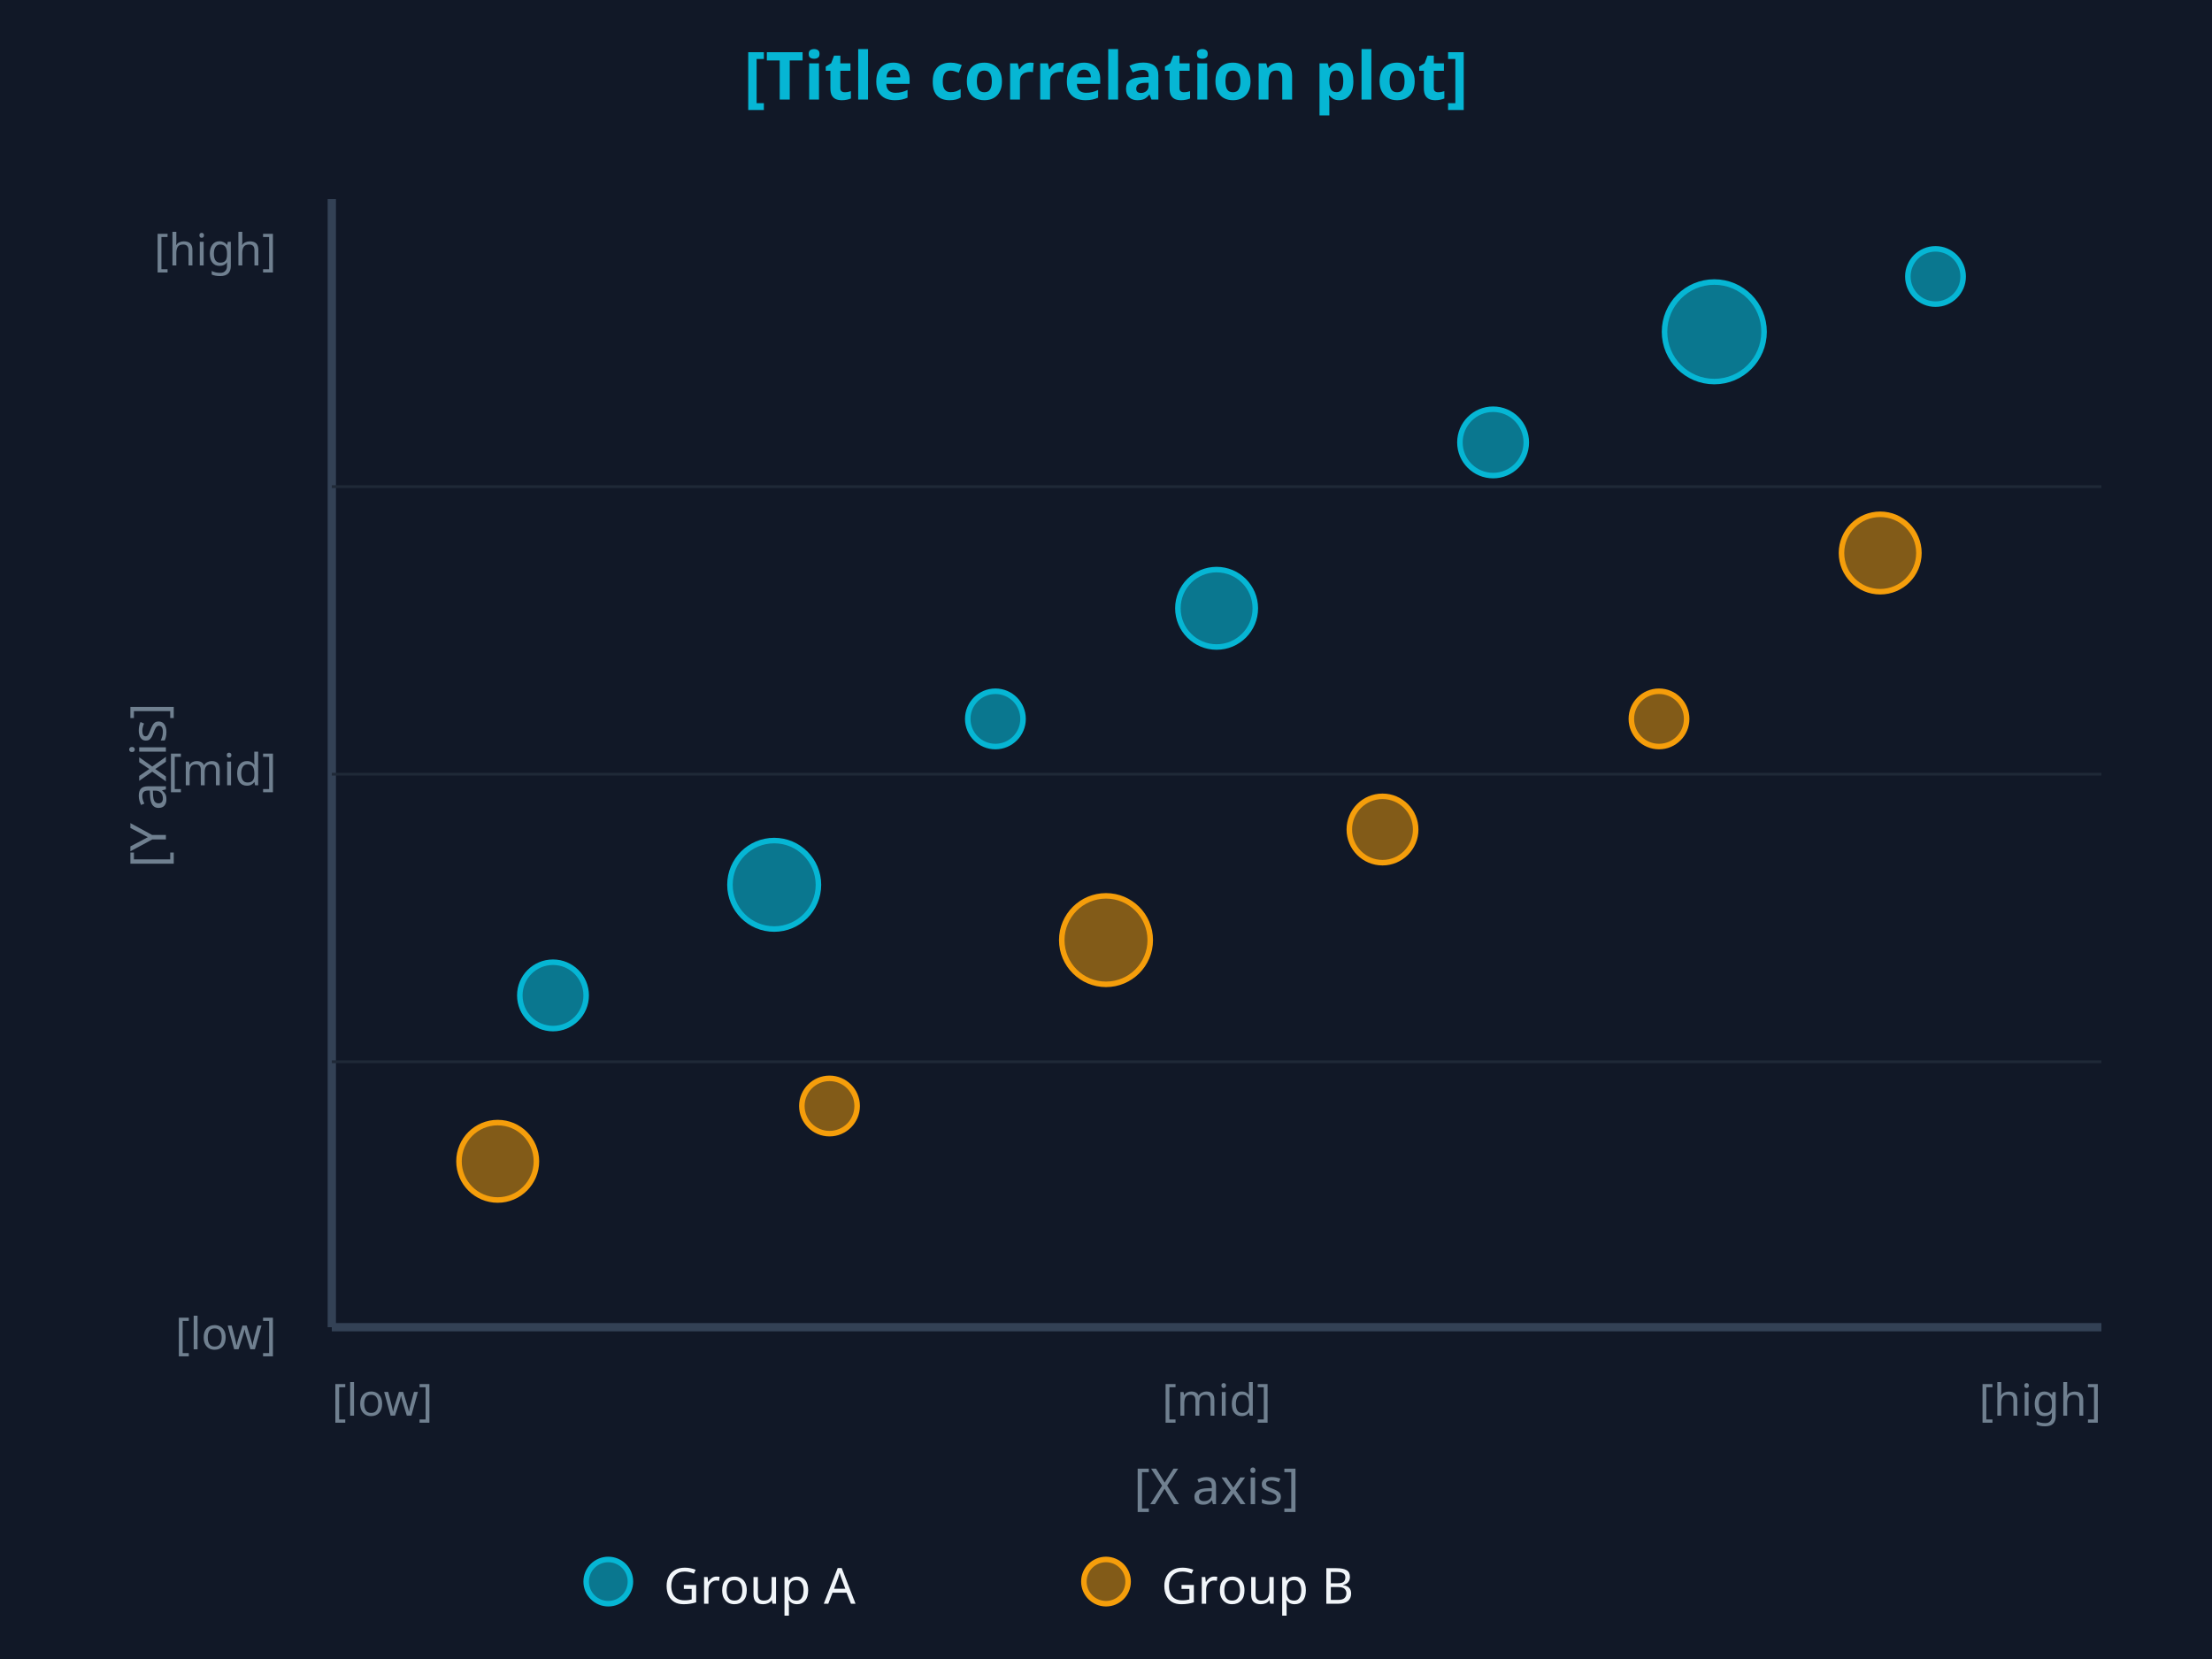
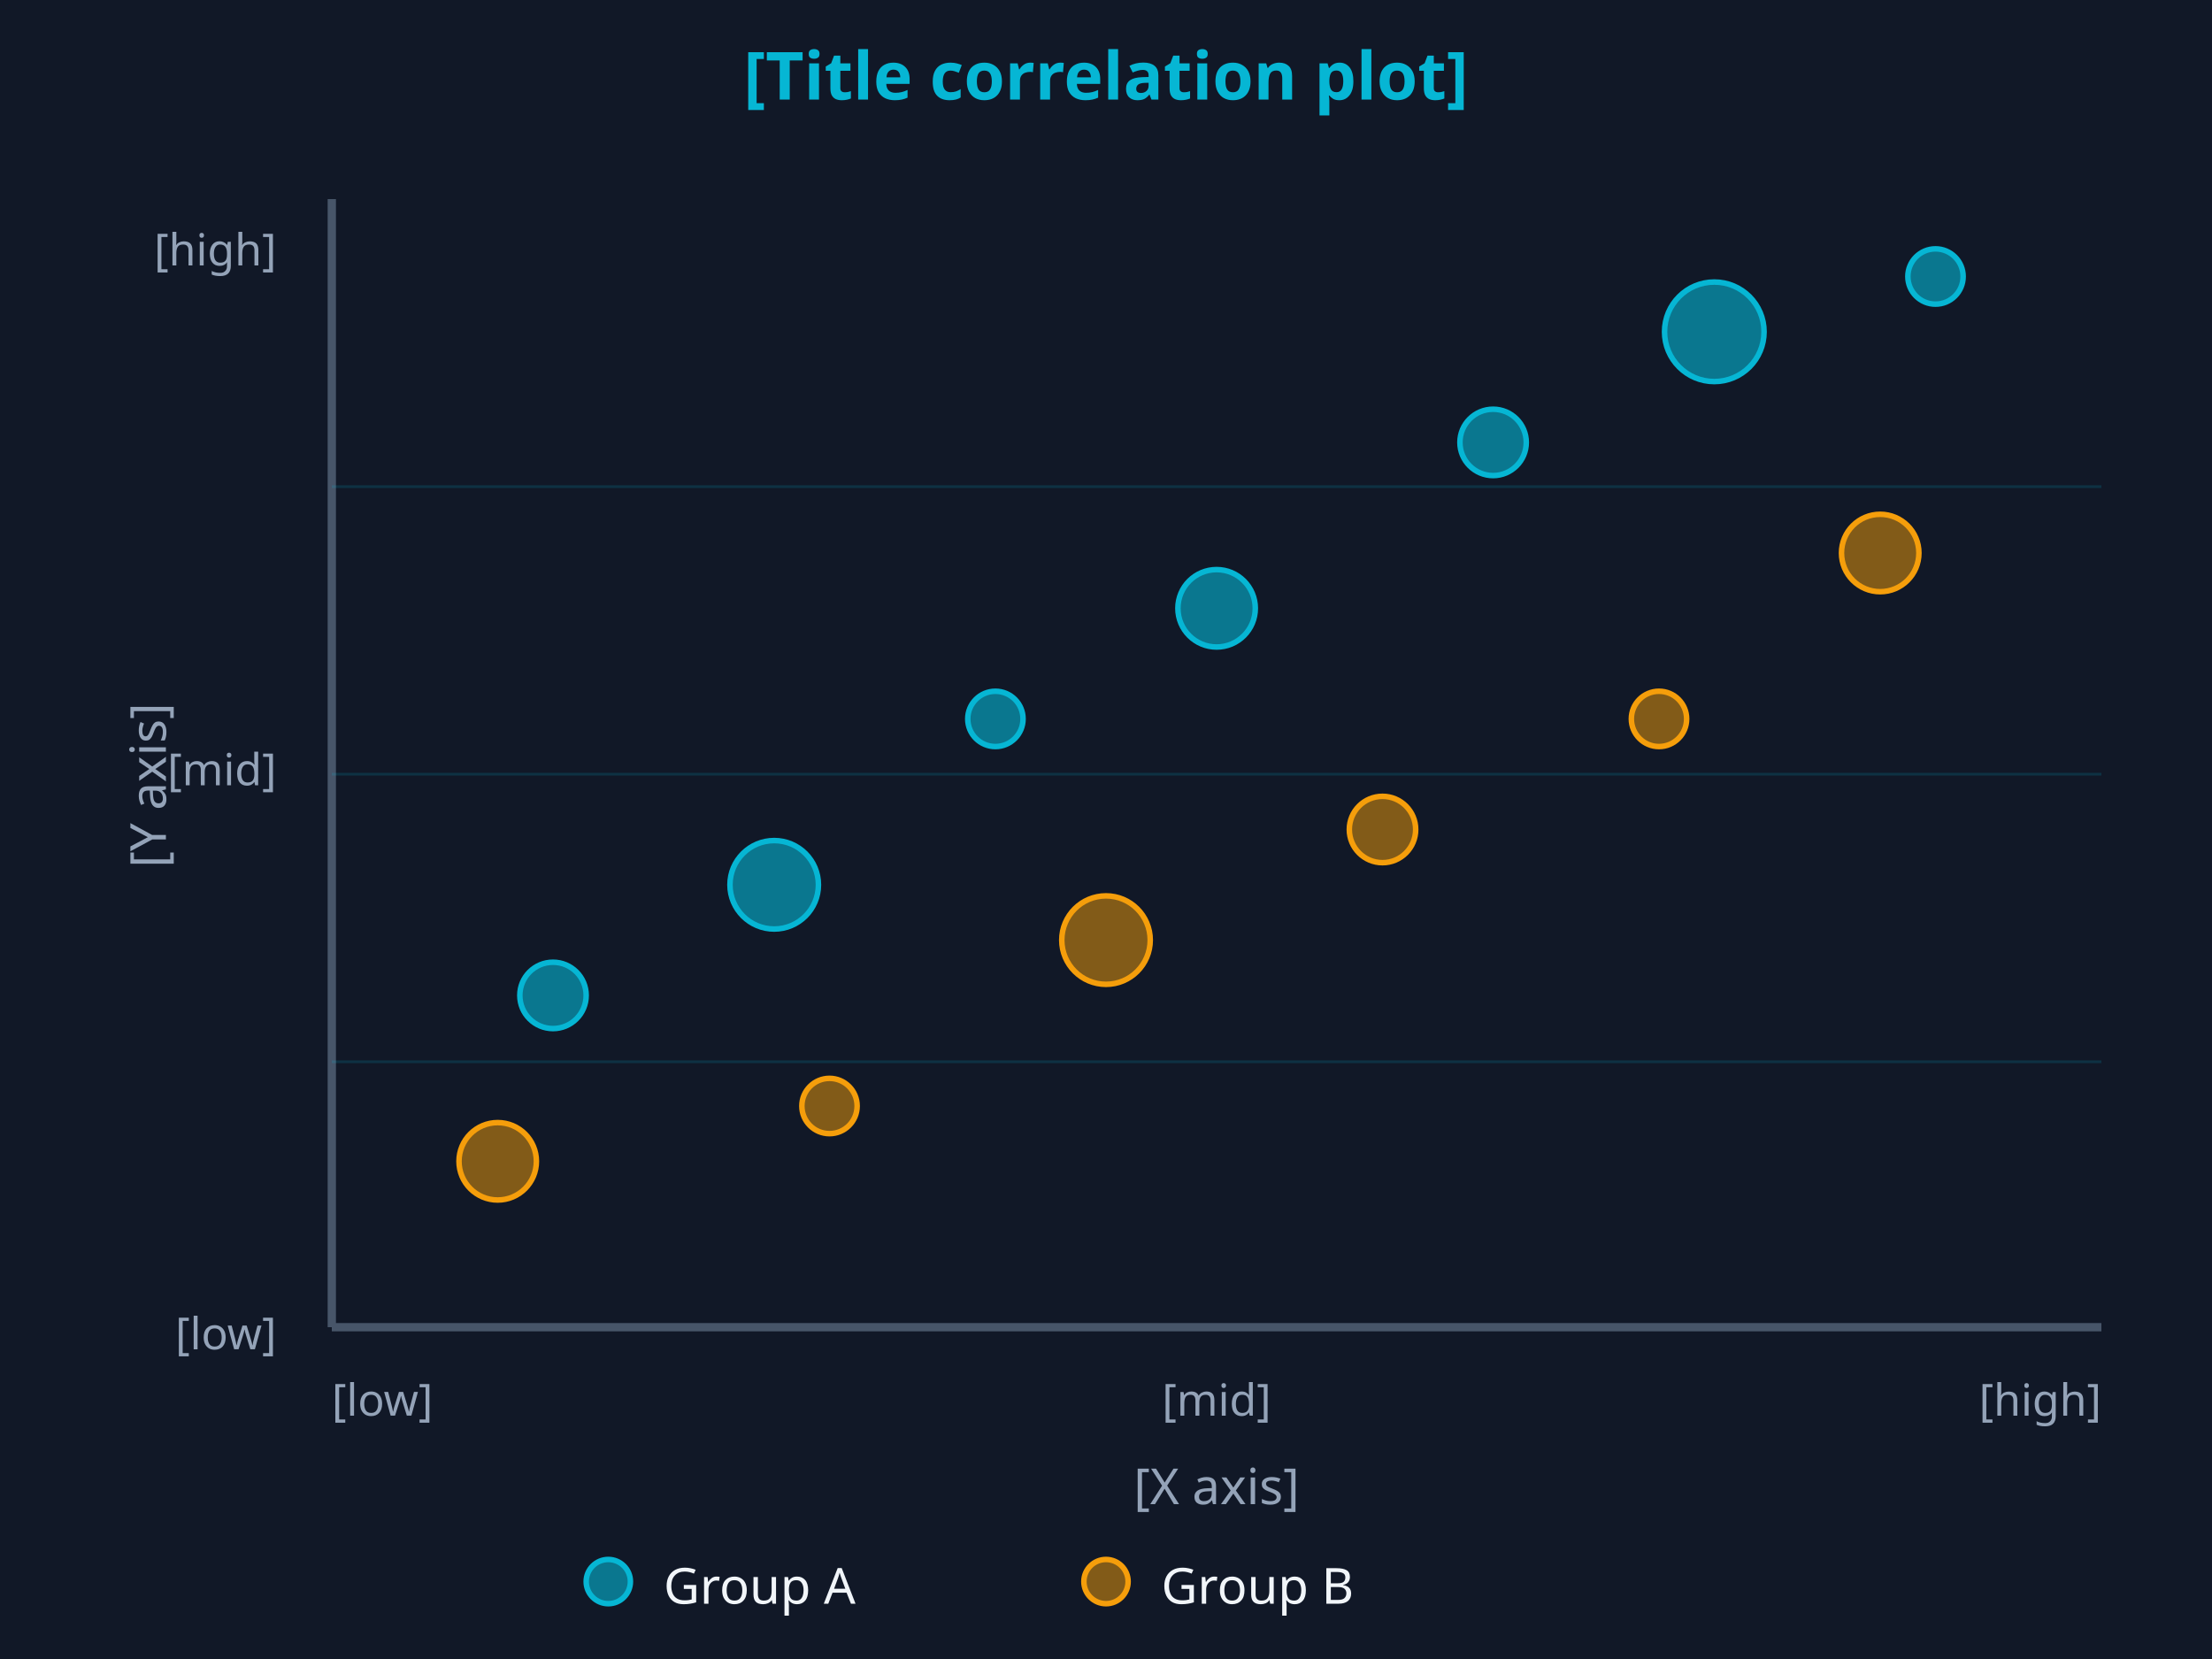
<svg xmlns="http://www.w3.org/2000/svg" viewBox="0 0 400 300" width="400" height="300" role="img" aria-labelledby="title desc">
  <rect width="100%" height="100%" fill="#111827" />
  <g font-family="system-ui, Segoe UI, sans-serif">
    <text x="200" y="18" text-anchor="middle" font-weight="700" font-size="12" fill="#06B6D4">[Title  correlation plot]</text>
-     <line x1="60" y1="36" x2="60" y2="240" stroke="#334155" stroke-width="1.5" />
-     <text x="50" y="48" text-anchor="end" font-size="8" fill="#708090">[high]</text>
-     <text x="50" y="142" text-anchor="end" font-size="8" fill="#708090">[mid]</text>
-     <text x="50" y="244" text-anchor="end" font-size="8" fill="#708090">[low]</text>
-     <text x="30" y="142" text-anchor="middle" font-size="9" fill="#708090" transform="rotate(-90 30 142)">[Y axis]</text>
-     <g stroke="#1f2937" stroke-width="0.5">
+     <line x1="60" y1="36" x2="60" y2="240" stroke="#475569" stroke-width="1.5" />
+     <text x="50" y="48" text-anchor="end" font-size="8" fill="#94a3b8">[high]</text>
+     <text x="50" y="142" text-anchor="end" font-size="8" fill="#94a3b8">[mid]</text>
+     <text x="50" y="244" text-anchor="end" font-size="8" fill="#94a3b8">[low]</text>
+     <text x="30" y="142" text-anchor="middle" font-size="9" fill="#94a3b8" transform="rotate(-90 30 142)">[Y axis]</text>
+     <g stroke="rgba(6,182,212,0.16)" stroke-width="0.5">
      <line x1="60" y1="88" x2="380" y2="88" />
      <line x1="60" y1="140" x2="380" y2="140" />
      <line x1="60" y1="192" x2="380" y2="192" />
    </g>
-     <line x1="60" y1="240" x2="380" y2="240" stroke="#334155" stroke-width="1.5" />
-     <text x="60" y="256" font-size="8" fill="#708090">[low]</text>
-     <text x="220" y="256" text-anchor="middle" font-size="8" fill="#708090">[mid]</text>
-     <text x="380" y="256" text-anchor="end" font-size="8" fill="#708090">[high]</text>
-     <text x="220" y="272" text-anchor="middle" font-size="9" fill="#708090">[X axis]</text>
+     <line x1="60" y1="240" x2="380" y2="240" stroke="#475569" stroke-width="1.5" />
+     <text x="60" y="256" font-size="8" fill="#94a3b8">[low]</text>
+     <text x="220" y="256" text-anchor="middle" font-size="8" fill="#94a3b8">[mid]</text>
+     <text x="380" y="256" text-anchor="end" font-size="8" fill="#94a3b8">[high]</text>
+     <text x="220" y="272" text-anchor="middle" font-size="9" fill="#94a3b8">[X axis]</text>
    <g data-node="Group A" pointer-events="all">
      <circle cx="100" cy="180" r="6" fill="rgba(6,182,212,0.6)" stroke="#06B6D4" stroke-width="1" />
      <circle cx="140" cy="160" r="8" fill="rgba(6,182,212,0.6)" stroke="#06B6D4" stroke-width="1" />
      <circle cx="180" cy="130" r="5" fill="rgba(6,182,212,0.6)" stroke="#06B6D4" stroke-width="1" />
      <circle cx="220" cy="110" r="7" fill="rgba(6,182,212,0.6)" stroke="#06B6D4" stroke-width="1" />
      <circle cx="270" cy="80" r="6" fill="rgba(6,182,212,0.6)" stroke="#06B6D4" stroke-width="1" />
      <circle cx="310" cy="60" r="9" fill="rgba(6,182,212,0.6)" stroke="#06B6D4" stroke-width="1" />
      <circle cx="350" cy="50" r="5" fill="rgba(6,182,212,0.6)" stroke="#06B6D4" stroke-width="1" />
      <circle cx="110" cy="286" r="4" fill="rgba(6,182,212,0.6)" stroke="#06B6D4" stroke-width="1" />
      <text x="120" y="290" font-size="9" fill="#F1F5F9">Group A</text>
    </g>
    <g data-node="Group B" pointer-events="all">
      <circle cx="90" cy="210" r="7" fill="rgba(245,158,11,0.5)" stroke="#F59E0B" stroke-width="1" />
      <circle cx="150" cy="200" r="5" fill="rgba(245,158,11,0.5)" stroke="#F59E0B" stroke-width="1" />
      <circle cx="200" cy="170" r="8" fill="rgba(245,158,11,0.5)" stroke="#F59E0B" stroke-width="1" />
      <circle cx="250" cy="150" r="6" fill="rgba(245,158,11,0.5)" stroke="#F59E0B" stroke-width="1" />
      <circle cx="300" cy="130" r="5" fill="rgba(245,158,11,0.5)" stroke="#F59E0B" stroke-width="1" />
      <circle cx="340" cy="100" r="7" fill="rgba(245,158,11,0.5)" stroke="#F59E0B" stroke-width="1" />
      <circle cx="200" cy="286" r="4" fill="rgba(245,158,11,0.5)" stroke="#F59E0B" stroke-width="1" />
      <text x="210" y="290" font-size="9" fill="#F1F5F9">Group B</text>
    </g>
  </g>
</svg>
